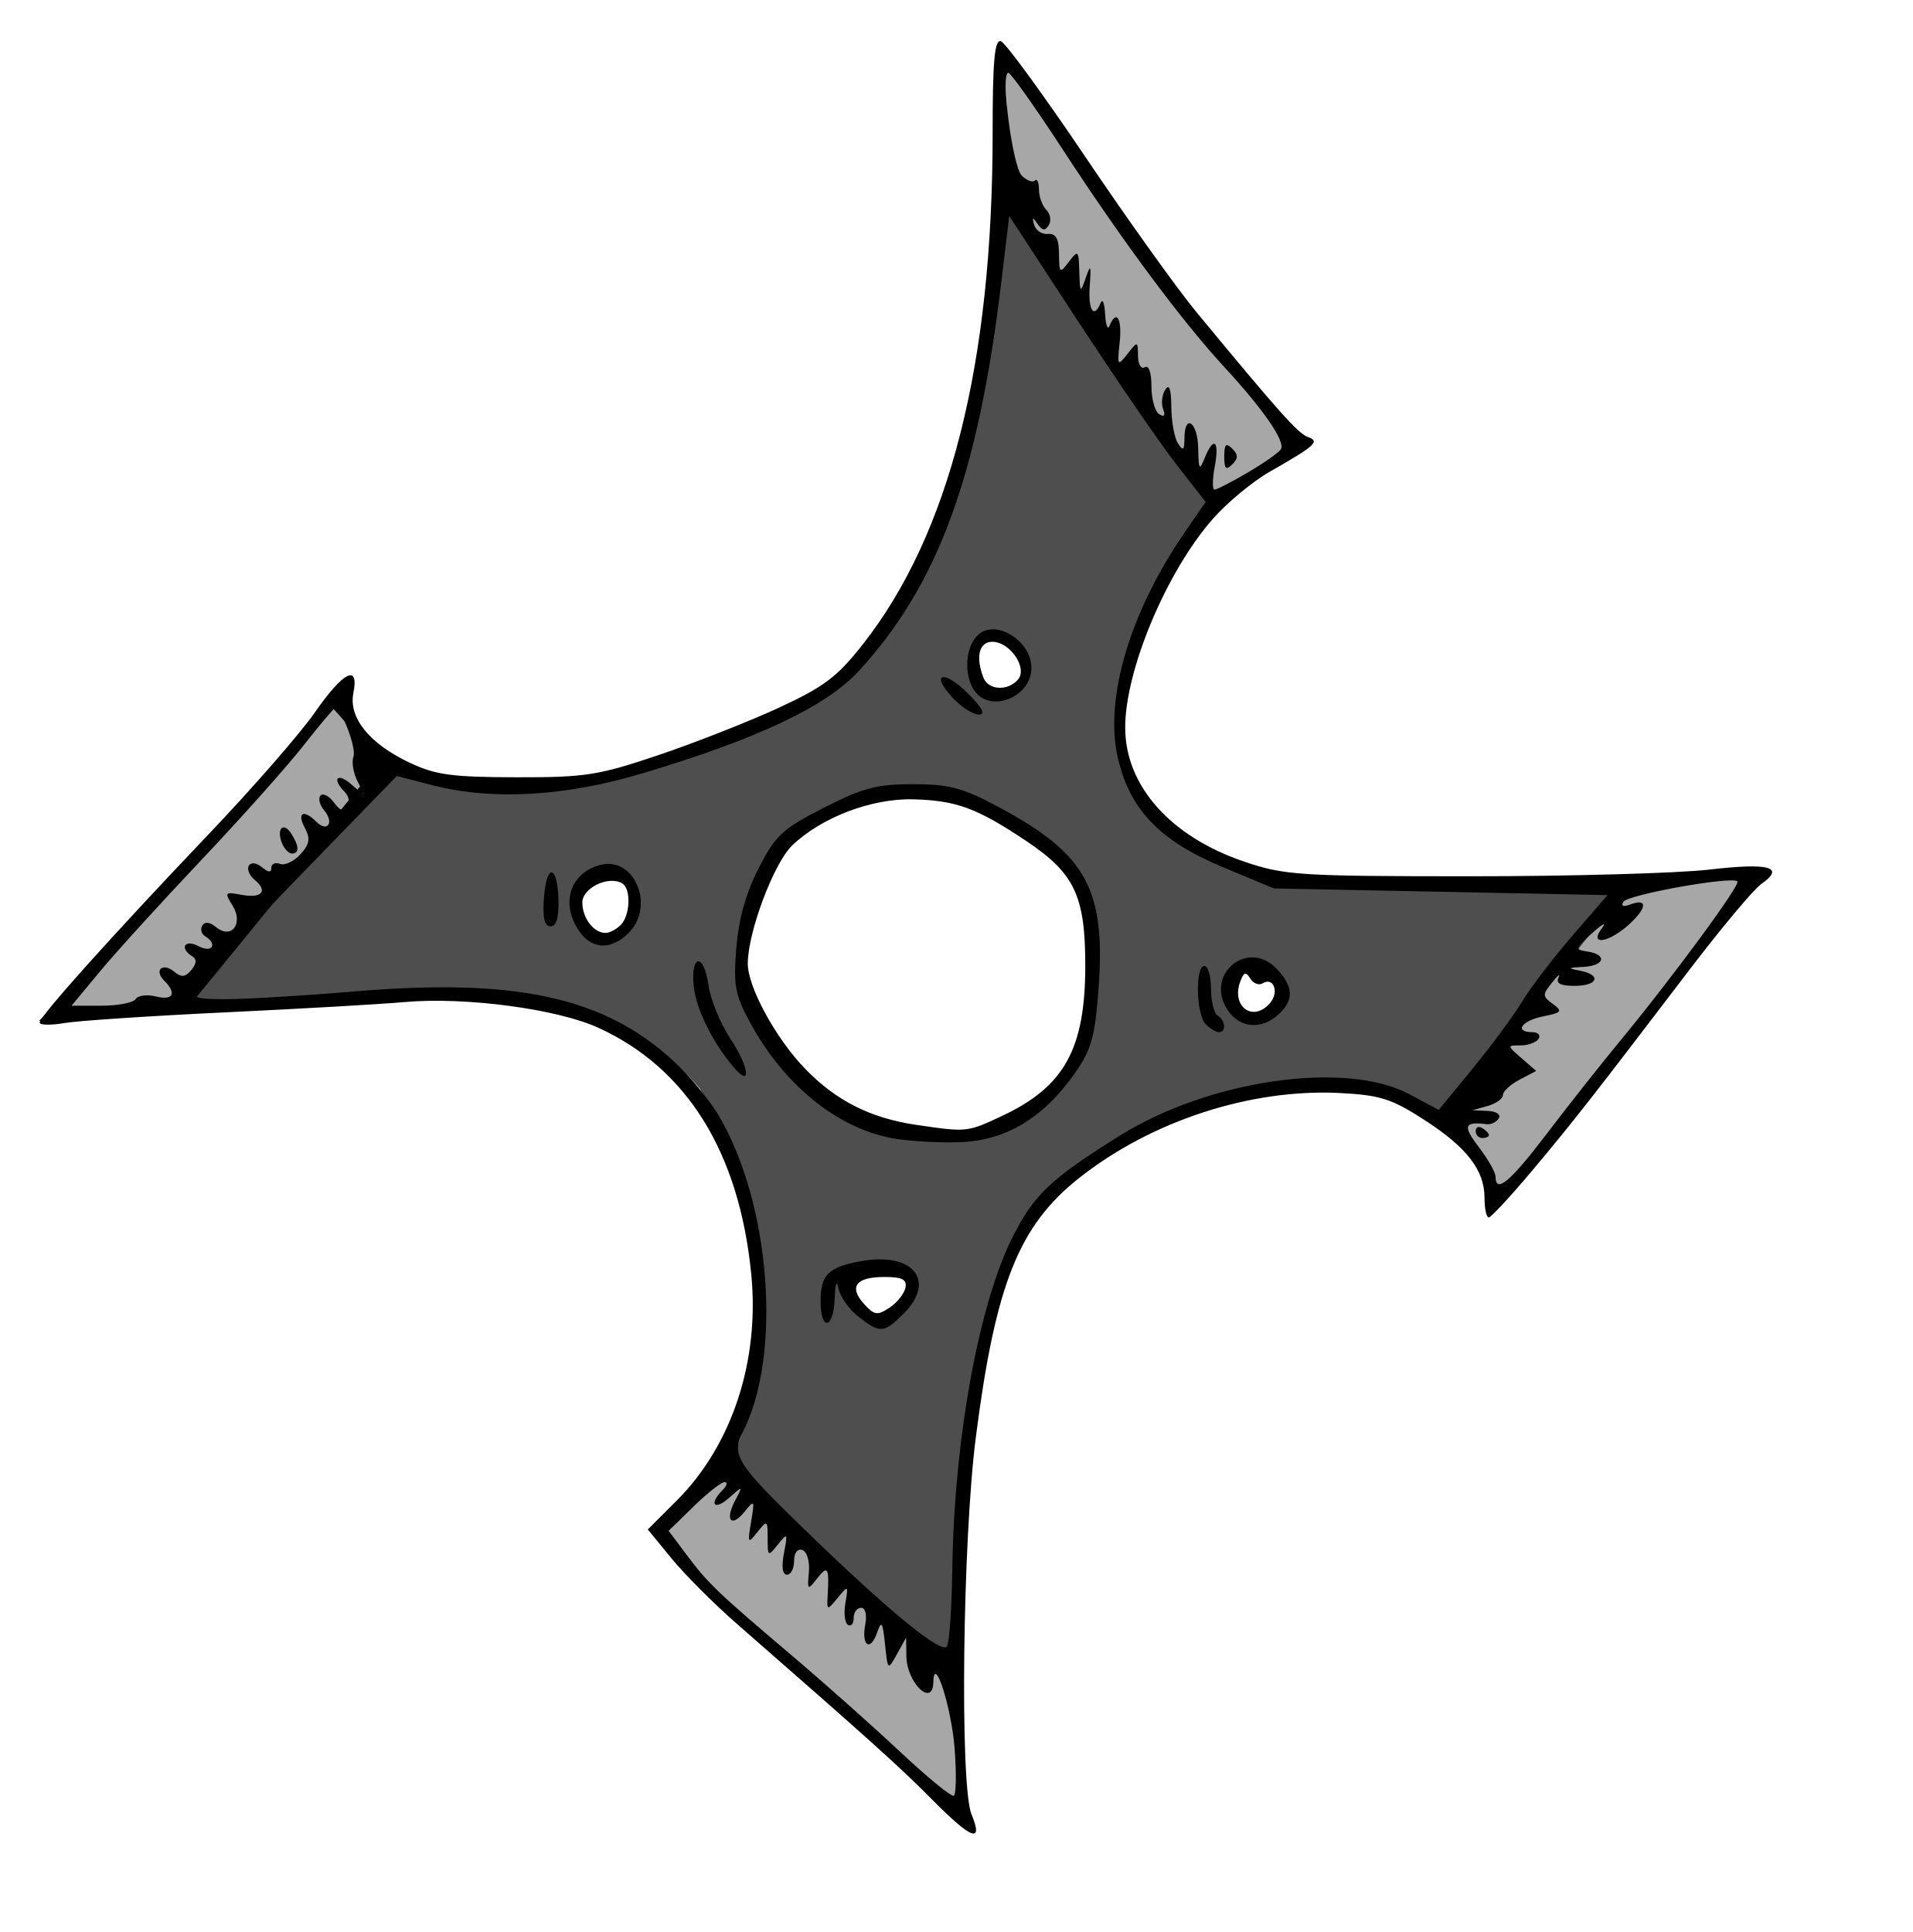
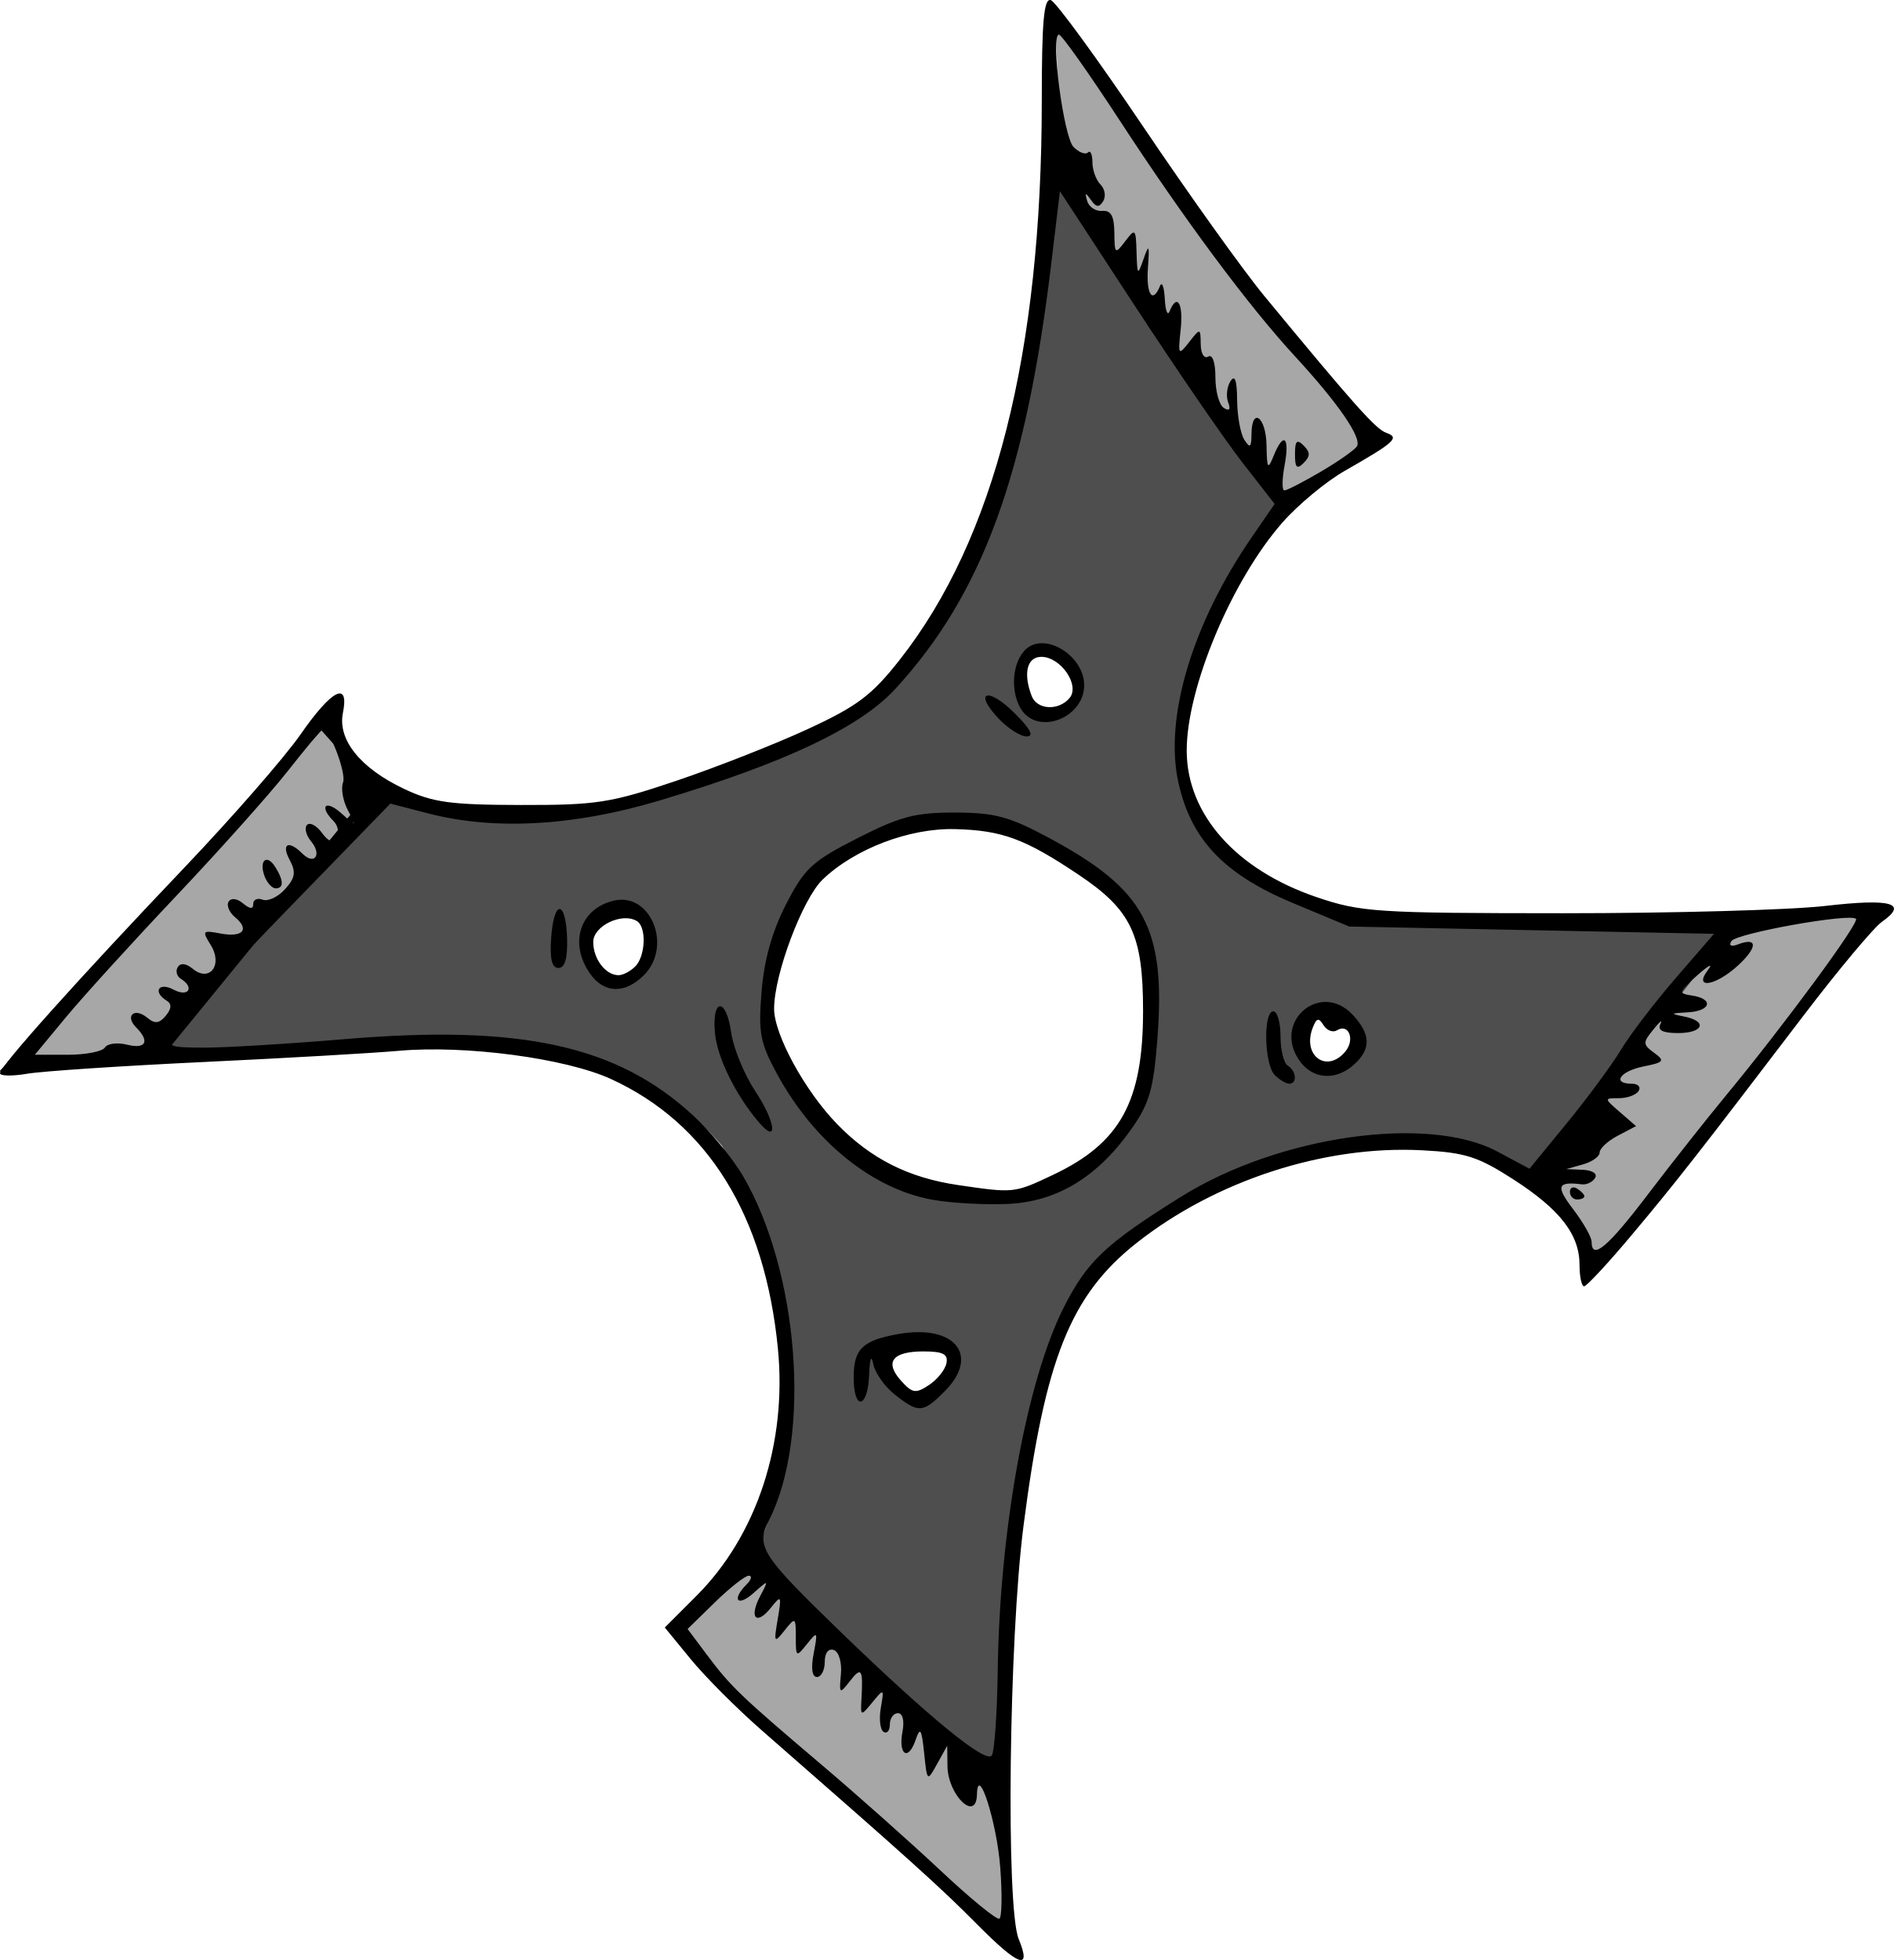
- <svg xmlns="http://www.w3.org/2000/svg" id="svg24714" version="1.1" width="289" height="292">
+ <svg xmlns="http://www.w3.org/2000/svg" id="svg24714" version="1.1" width="496.833" height="514.122">
  <defs id="defs24718" />
-   <path style="fill:#000000" d="m 141,272.126 c -4.966,-5.018 -9.226,-8.855 -29.699,-26.747 -3.41,-2.98 -7.822,-7.398 -9.804,-9.817 l -3.605,-4.4 4.385,-4.385 c 8.337,-8.337 12.532,-21.084 11.249,-34.181 -1.801,-18.379 -9.694,-31.121 -23.073,-37.246 -6.282,-2.876 -20.156,-4.718 -29.339,-3.896 -3.513,0.315 -15.663,1.012 -27,1.549 C 22.776,153.54 11.812,154.269 9.75,154.621 7.688,154.973 6,154.943 6,154.553 c 0,-0.955 10.889,-13.098 25.542,-28.485 6.623,-6.954 13.823,-15.21 16,-18.345 4.333,-6.24 6.756,-7.464 5.855,-2.958 -0.74,3.7 2.416,7.618 8.436,10.474 3.965,1.881 6.399,2.218 16.168,2.237 10.452,0.021 12.411,-0.284 21.5,-3.351 5.5,-1.856 13.666,-5.068 18.148,-7.138 6.869,-3.173 8.87,-4.684 12.752,-9.626 C 143.485,80.701 150,55.031 150,20.126 c 0,-10.981 0.29,-14.2 1.25,-13.892 0.688,0.22 6.425,8.078 12.75,17.461 6.325,9.383 13.868,19.928 16.761,23.433 12.556,15.208 15.407,18.404 16.875,18.92 1.87,0.657 1.176,1.288 -5.788,5.265 -2.558,1.461 -6.413,4.657 -8.565,7.103 -7.018,7.973 -13.275,22.887 -13.25,31.585 0.025,8.764 6.824,16.424 17.932,20.205 6.126,2.085 8.25,2.224 34.034,2.233 15.125,0.005 31.467,-0.45 36.317,-1.011 9.104,-1.054 11.497,-0.385 7.825,2.187 -1.142,0.8 -6.028,6.641 -10.858,12.982 -14.763,19.377 -17.563,22.953 -23.733,30.31 -3.273,3.902 -6.235,7.095 -6.583,7.095 -0.348,0 -0.633,-1.315 -0.633,-2.921 0,-4.221 -2.658,-7.668 -9.137,-11.847 -4.911,-3.168 -6.661,-3.724 -12.696,-4.035 -13.472,-0.693 -28.495,4.198 -39.419,12.833 -9.117,7.207 -12.648,16.052 -15.611,39.112 -2.017,15.693 -2.446,52.731 -0.662,57.072 1.829,4.451 0.02,3.8 -5.808,-2.089 z m 3.254,-7.864 c -0.475,-6.215 -3.113,-14.431 -3.214,-10.012 -0.089,3.883 -4.025,0.089 -4.075,-3.929 l -0.035,-2.821 -1.387,2.5 c -1.386,2.498 -1.387,2.496 -1.805,-1.5 -0.353,-3.38 -0.538,-3.653 -1.191,-1.761 -1.021,2.954 -2.412,2.012 -1.796,-1.215 C 131.034,244.044 130.771,243 130.117,243 129.502,243 129,243.702 129,244.559 c 0,0.857 -0.39,1.318 -0.866,1.024 -0.476,-0.294 -0.649,-1.783 -0.385,-3.309 0.469,-2.704 0.44,-2.723 -1.165,-0.774 -1.621,1.969 -1.644,1.962 -1.505,-0.5 0.232,-4.11 -0.007,-4.476 -1.594,-2.441 -1.444,1.851 -1.502,1.807 -1.25,-0.954 0.148,-1.628 -0.283,-3.087 -0.986,-3.333 -0.74,-0.26 -1.25,0.411 -1.25,1.645 0,1.146 -0.486,2.083 -1.079,2.083 -0.68,0 -0.847,-1.204 -0.453,-3.25 0.591,-3.066 0.539,-3.14 -0.921,-1.309 C 116.06,235.307 116,235.271 116,232.5 c 0,-2.771 -0.06,-2.807 -1.547,-0.941 -1.455,1.825 -1.512,1.732 -0.953,-1.559 0.557,-3.28 0.498,-3.379 -0.943,-1.573 -2.012,2.523 -3.065,1.401 -1.493,-1.591 1.223,-2.328 1.22,-2.33 -0.919,-0.431 -2.226,1.976 -3.062,0.911 -0.946,-1.205 0.66,-0.66 0.791,-1.2 0.292,-1.2 -0.499,0 -2.605,1.657 -4.679,3.683 l -3.771,3.683 2.671,3.567 c 3.3,4.407 4.612,5.665 15.845,15.193 4.945,4.194 12.355,10.784 16.467,14.644 4.112,3.86 7.762,6.846 8.112,6.636 0.35,-0.21 0.403,-3.425 0.119,-7.144 z m -0.345,-27.13 c 0.266,-19.502 3.994,-40.037 9.109,-50.168 3.247,-6.432 5.788,-8.831 16.282,-15.371 13.486,-8.406 34.095,-11.339 43.672,-6.217 l 4.441,2.375 5.17,-6.307 c 2.843,-3.469 6.204,-8.025 7.469,-10.125 1.264,-2.1 4.677,-6.567 7.583,-9.926 l 5.285,-6.108 -25.21,-0.505 -25.21,-0.505 -7.753,-3.232 c -9.537,-3.976 -14.091,-8.751 -15.852,-16.623 -2.003,-8.953 1.88,-21.964 10.138,-33.966 l 3.157,-4.588 -4.428,-5.682 C 175.325,67.057 168.647,57.332 162.92,48.572 l -10.413,-15.928 -1.187,9.928 c -3.501,29.271 -9.527,45.736 -21.532,58.828 -4.921,5.366 -15.294,10.276 -32.712,15.484 -11.763,3.517 -22.758,4.124 -31.877,1.758 l -5.237,-1.359 -14.459,14.883 c -7.952,8.186 -14.935,15.772 -15.516,16.858 -0.99,1.85 -0.723,1.976 4.228,1.989 2.907,0.007 11.648,-0.521 19.426,-1.175 24.365,-2.047 37.653,0.86 48.148,10.534 2.394,2.207 5.486,5.946 6.87,8.308 7.785,13.284 9.524,36.028 3.642,47.646 -1.846,3.646 -1.121,4.777 9.863,15.41 12.311,11.916 20.173,18.336 20.939,17.096 0.364,-0.588 0.726,-5.854 0.806,-11.701 z M 129.702,198.98 c -1.412,-1.111 -2.762,-3.023 -2.999,-4.25 -0.262,-1.357 -0.484,-0.761 -0.567,1.52 -0.169,4.664 -2.136,5.007 -2.136,0.372 0,-3.959 1.189,-5.126 6.127,-6.014 7.868,-1.416 11.402,2.954 6.419,7.937 -2.975,2.975 -3.566,3.013 -6.844,0.435 z m 7.122,-4.35 C 137.073,193.371 136.347,193 133.632,193 c -4.295,0 -5.41,1.483 -3.065,4.075 1.553,1.716 2.013,1.784 3.848,0.568 1.146,-0.76 2.23,-2.115 2.408,-3.012 z m -1.929,-22.593 c -8.318,-1.499 -16.399,-8.036 -21.485,-17.382 -2.34,-4.299 -2.6,-5.682 -2.143,-11.375 0.351,-4.37 1.451,-8.297 3.377,-12.058 2.555,-4.988 3.597,-5.955 9.857,-9.144 5.913,-3.013 8.01,-3.565 13.5,-3.555 5.501,0.01 7.497,0.547 12.987,3.495 13.284,7.132 16.156,12.447 14.994,27.751 -0.529,6.963 -1.094,8.932 -3.582,12.472 -4.693,6.677 -10.322,10.085 -17.143,10.379 -3.165,0.136 -7.828,-0.126 -10.361,-0.582 z M 151.5,168.623 c 9.357,-4.413 12.5,-10.118 12.5,-22.689 0,-10.523 -1.611,-13.931 -8.892,-18.809 -7.452,-4.992 -10.591,-6.15 -17.128,-6.315 -6.282,-0.159 -13.83,2.717 -18.255,6.955 -2.796,2.677 -6.725,13.12 -6.725,17.874 0,3.563 4.251,11.348 8.7,15.933 4.657,4.798 9.873,7.428 16.726,8.434 7.73,1.134 7.736,1.134 13.073,-1.383 z m -40.611,-7.296 c -3.199,-3.747 -5.752,-8.935 -6.066,-12.327 -0.45,-4.86 1.549,-4.978 2.231,-0.132 0.305,2.169 1.795,5.817 3.31,8.107 2.864,4.328 3.252,7.547 0.524,4.352 z M 182.2,154.8 c -1.447,-1.447 -1.614,-8.8 -0.2,-8.8 0.55,0 1,1.548 1,3.441 0,1.893 0.45,3.719 1,4.059 1.193,0.738 1.334,2.5 0.2,2.5 -0.44,0 -1.34,-0.54 -2,-1.2 z m 3.296,-2.165 c -3.52,-5.373 3.087,-10.837 7.466,-6.175 2.522,2.684 2.584,4.735 0.209,6.885 -2.598,2.351 -5.867,2.049 -7.675,-0.71 z m 6.467,-1.091 c 1.359,-1.637 0.465,-3.927 -1.145,-2.932 -0.573,0.354 -1.418,0.037 -1.877,-0.706 -0.667,-1.079 -0.967,-1.004 -1.495,0.372 -1.482,3.862 1.958,6.349 4.517,3.266 z M 87.557,140.777 c -2.941,-4.199 -1.395,-8.965 3.268,-10.076 C 95.952,129.481 99,137 95,141 c -2.623,2.623 -5.511,2.536 -7.443,-0.223 z M 93.8,139.8 c 1.433,-1.433 1.59,-5.441 0.246,-6.272 C 92.009,132.27 88,134.179 88,136.408 88,138.759 89.708,141 91.5,141 c 0.605,0 1.64,-0.54 2.3,-1.2 z m -11.607,-4.05 c 0.385,-5.326 2.048,-5.138 2.197,0.249 0.074,2.686 -0.32,4.003 -1.197,4.002 -0.92,-5.4e-4 -1.216,-1.261 -1,-4.251 z M 144.004,105.504 c -3.52,-3.747 -1.434,-4.396 2.259,-0.703 2.191,2.191 2.709,3.199 1.642,3.199 -0.856,0 -2.612,-1.123 -3.901,-2.496 z m 2.97,-1.553 c -1.497,-2.797 -0.848,-7.014 1.285,-8.35 2.641,-1.653 7.152,1.188 7.566,4.766 0.574,4.961 -6.566,7.853 -8.851,3.584 z m 6.876,-1.269 C 155.309,100.922 152.613,97 149.943,97 c -1.987,0 -2.546,2.266 -1.336,5.418 0.737,1.921 3.741,2.072 5.242,0.264 z m 79.865,68.702 c 3.182,-4.189 8.066,-10.376 10.852,-13.75 8.12,-9.831 18.487,-23.915 17.978,-24.423 -0.82,-0.82 -16.555,1.996 -17.227,3.084 -0.391,0.632 -0.027,0.807 0.921,0.444 2.712,-1.041 2.739,0.378 0.054,2.866 -3.152,2.921 -6.314,3.408 -4.195,0.645 0.738,-0.963 0.076,-0.625 -1.471,0.75 -2.668,2.371 -2.705,2.516 -0.72,2.82 3.045,0.465 2.565,2.157 -0.657,2.317 -2.358,0.117 -2.429,0.198 -0.5,0.57 3.319,0.639 2.735,2.294 -0.809,2.294 -2.118,0 -2.864,-0.384 -2.426,-1.25 0.348,-0.688 -0.091,-0.355 -0.975,0.738 -1.483,1.833 -1.475,2.086 0.103,3.24 1.526,1.116 1.368,1.32 -1.466,1.887 -3.25,0.65 -4.427,2.385 -1.618,2.385 0.857,0 1.281,0.45 0.941,1 -0.34,0.55 -1.56,1 -2.712,1 -2.08,0 -2.079,0.013 0.131,1.93 l 2.225,1.93 -2.519,1.32 c -1.385,0.726 -2.517,1.77 -2.513,2.32 0.003,0.55 -1.033,1.293 -2.303,1.65 l -2.309,0.65 2.309,0.1 c 1.307,0.056 2.034,0.545 1.675,1.126 -0.349,0.565 -1.163,0.961 -1.809,0.882 -3.434,-0.424 -3.669,0.233 -1.225,3.436 1.403,1.839 2.551,3.864 2.551,4.5 0,2.621 2.24,0.744 7.714,-6.46 z M 223,170.941 c 0,-0.582 0.45,-0.781 1,-0.441 0.55,0.34 1,0.816 1,1.059 0,0.243 -0.45,0.441 -1,0.441 -0.55,0 -1,-0.477 -1,-1.059 z M 20.502,150.996 c 0.341,-0.552 1.718,-0.728 3.059,-0.392 2.608,0.654 3.19,-0.453 1.255,-2.388 -1.597,-1.597 -0.229,-2.804 1.526,-1.347 1.067,0.886 1.667,0.823 2.573,-0.268 0.806,-0.972 0.848,-1.629 0.133,-2.071 C 27.058,143.3 27.933,141.894 30,143 c 2.047,1.095 2.952,-0.294 0.984,-1.51 -0.559,-0.345 -0.744,-1.069 -0.411,-1.608 0.379,-0.613 1.149,-0.528 2.059,0.227 2.334,1.937 4.216,-0.522 2.501,-3.268 -1.231,-1.971 -1.146,-2.076 1.299,-1.609 C 39.539,135.826 40.568,134.716 38.5,133 c -0.813,-0.675 -1.218,-1.647 -0.9,-2.162 0.341,-0.552 1.156,-0.456 1.989,0.236 0.97,0.805 1.411,0.83 1.411,0.08 0,-0.6 0.591,-0.864 1.313,-0.587 0.722,0.277 2.108,-0.375 3.08,-1.448 1.413,-1.561 1.543,-2.369 0.652,-4.035 -1.211,-2.262 -0.165,-2.803 1.739,-0.9 1.681,1.681 2.765,0.182 1.217,-1.683 -0.707,-0.852 -0.959,-1.874 -0.561,-2.273 0.398,-0.398 1.319,0.089 2.046,1.084 0.915,1.251 1.541,1.455 2.031,0.661 0.39,-0.631 0.208,-1.648 -0.404,-2.26 -2.054,-2.054 -1.138,-3.045 1.033,-1.118 2.139,1.899 2.142,1.897 0.923,-0.423 -0.672,-1.28 -0.966,-2.996 -0.653,-3.813 C 53.897,113.104 51.59,107 50.635,107 c -0.173,0 -2.346,2.587 -4.83,5.75 -2.484,3.163 -9.419,10.93 -15.41,17.262 -5.992,6.331 -12.849,13.869 -15.238,16.75 L 10.814,152 l 4.534,0 c 2.494,0 4.813,-0.452 5.154,-1.004 z M 42.583,127.357 c -0.837,-2.182 0.274,-3.196 1.456,-1.328 1.183,1.87 1.208,2.971 0.068,2.971 -0.491,0 -1.177,-0.739 -1.524,-1.643 z M 188.571,71.405 c 2.435,-1.427 4.681,-3.005 4.991,-3.507 C 194.276,66.745 190.962,61.927 185.032,55.5 178.584,48.51 169.689,36.54 160.696,22.75 156.482,16.288 152.736,11 152.373,11 c -1.208,0 0.634,14.15 2.023,15.539 0.751,0.751 1.645,1.087 1.985,0.747 0.34,-0.34 0.619,0.266 0.619,1.348 0,1.082 0.501,2.467 1.113,3.08 0.612,0.612 0.781,1.65 0.375,2.307 -0.557,0.902 -0.97,0.862 -1.689,-0.163 -0.768,-1.096 -0.868,-1.069 -0.517,0.143 0.239,0.825 1.173,1.438 2.076,1.361 1.198,-0.101 1.651,0.711 1.674,3 0.03,2.976 0.108,3.038 1.5,1.198 1.385,-1.831 1.474,-1.747 1.568,1.5 0.094,3.237 0.151,3.293 0.97,0.941 0.746,-2.143 0.832,-1.964 0.601,1.25 -0.262,3.65 0.65,5.019 1.667,2.5 0.277,-0.688 0.575,0.1 0.662,1.75 0.087,1.65 0.385,2.438 0.662,1.75 1.035,-2.566 1.923,-1.122 1.536,2.5 -0.38,3.564 -0.322,3.651 1.169,1.75 1.55,-1.976 1.569,-1.972 1.601,0.309 0.018,1.279 0.478,2.033 1.032,1.691 0.594,-0.367 1,0.803 1,2.882 0,1.925 0.526,3.825 1.17,4.223 0.762,0.471 0.969,0.198 0.593,-0.782 -0.318,-0.828 -0.176,-2.139 0.315,-2.914 0.611,-0.965 0.902,-0.149 0.923,2.591 0.017,2.2 0.467,4.675 1,5.5 0.784,1.213 0.972,1.069 0.985,-0.75 0.026,-3.879 2.012,-2.447 2.079,1.5 0.055,3.254 0.183,3.453 0.968,1.5 1.375,-3.42 2.274,-2.688 1.535,1.25 -0.361,1.925 -0.379,3.5 -0.039,3.5 0.339,0 2.61,-1.168 5.045,-2.595 z M 185,69 c 0,-1.867 0.267,-2.133 1.2,-1.2 0.933,0.933 0.933,1.467 0,2.4 -0.933,0.933 -1.2,0.667 -1.2,-1.2 z" id="path24724" />
-   <path style="fill:#000000;fill-opacity:0.693;stroke:none" d="m 152.188,29.062 c -5.68,42.37 -14.891,76.707 -37.75,79.812 C 99.594,114.131 89.539,123.431 60,116.312 l -32.781,35.25 c 26.367,3.731 58.11,-10.69 78.562,13 10.378,18.163 12.733,36.7 4.969,55.688 8.366,11.736 15.921,21.377 33.406,29.688 0.657,-76.903 19.719,-71.61 35.25,-82.75 10.128,-1.117 29.656,-9.094 38.344,2.625 l 28.469,-36.188 c -24.235,-2.679 -52.632,8.369 -71.75,-11.125 -9.116,-9.126 -5.749,-21.577 -0.312,-32.469 2.663,-5.335 7.472,-9.133 8.344,-14.25 z m -1.094,66.875 c 2.192,0.065 2.808,2.545 3.875,4.344 0.195,5.442 -3.245,4.451 -6.344,4.062 -2.13,-3.074 -2.119,-5.613 -0.125,-7.656 0.828,-0.428 1.532,-0.653 2.125,-0.719 0.161,-0.018 0.323,-0.036 0.469,-0.031 z m -10.812,23.938 c 31.212,10.062 23.185,19.39 25.219,28.906 -1.825,19.698 -13.11,23.629 -27.094,23.062 -12.437,-2.631 -21.994,-9.582 -26.281,-24.438 0.627,-22.761 13.418,-26.656 28.156,-27.531 z m -47.438,12.531 c 1.767,0.02 3.17,1.292 3.625,4.312 -5.378,10.887 -8.965,3.689 -9.406,-1.094 1.885,-2.008 4.015,-3.239 5.781,-3.219 z M 190.719,146 c 3.734,2.9 4.061,5.115 1.656,6.781 -7.054,3.497 -9.75,-6.911 -1.656,-6.781 z m -62.181,47.179 c 9.107,-5.048 13.299,4.143 3.931,6.04 -1.183,-1.702 -5.524,-1.561 -3.931,-6.04 z" id="path24726" />
-   <path style="fill:#000000;stroke:#000000;stroke-width:1px;stroke-linecap:butt;stroke-linejoin:miter;stroke-opacity:1;fill-opacity:0.347" d="m 7.114,153.733 20.725,-1.547 30.314,-37.119 -7.733,-8.661 z" id="path25236" />
-   <path style="fill:#000000;fill-opacity:0.347;stroke:none" d="m 151.877,9.589 0.928,21.034 30.314,45.161 13.919,-8.97 C 181.984,52.209 166.931,30.561 151.877,9.589 z" id="path25238" />
-   <path style="fill:#000000;stroke:none;stroke-width:1px;stroke-linecap:butt;stroke-linejoin:miter;stroke-opacity:1;fill-opacity:0.347" d="m 245.292,133.318 20.106,-1.856 -38.975,50.729 -8.042,-14.229 z" id="path25240" />
-   <path style="fill:#000000;fill-opacity:0.347;stroke:none" d="m 100.066,230.6 9.744,-8.816 34.025,30.778 2.011,22.735 c -15.29,-14.895 -36.366,-29.019 -45.78,-44.697 z" id="path25242" />
+   <path style="fill:#000000" d="m 256.206,504.652 c -9.425,-9.524 -17.509,-16.804 -56.364,-50.762 -6.471,-5.655 -14.844,-14.039 -18.607,-18.632 l -6.842,-8.35 8.322,-8.322 c 15.821,-15.821 23.783,-40.015 21.348,-64.868 -3.418,-34.881 -18.398,-59.062 -43.788,-70.686 -11.922,-5.458 -38.252,-8.954 -55.681,-7.394 -6.667,0.597 -29.725,1.92 -51.241,2.94 -21.516,1.02 -42.322,2.402 -46.237,3.071 C 3.203,282.318 0,282.26 0,281.52 c 0,-1.812 20.665,-24.858 48.474,-54.059 12.569,-13.198 26.234,-28.865 30.365,-34.815 8.223,-11.842 12.822,-14.166 11.112,-5.614 -1.404,7.021 4.585,14.457 16.009,19.877 7.525,3.57 12.144,4.209 30.683,4.246 19.836,0.04 23.555,-0.54 40.803,-6.359 10.438,-3.522 25.936,-9.618 34.441,-13.547 13.036,-6.023 16.834,-8.89 24.201,-18.269 24.835,-31.619 37.199,-80.337 37.199,-146.579 0,-20.841 0.55,-26.949 2.372,-26.365 1.305,0.418 12.194,15.33 24.197,33.137 12.004,17.807 26.318,37.819 31.81,44.471 23.83,28.863 29.239,34.927 32.026,35.906 3.548,1.247 2.232,2.444 -10.984,9.992 -4.855,2.773 -12.17,8.839 -16.256,13.481 -13.32,15.132 -25.193,43.436 -25.145,59.942 0.048,16.632 12.95,31.169 34.032,38.345 11.626,3.957 15.656,4.222 64.59,4.238 28.705,0.009 59.72,-0.854 68.922,-1.919 17.279,-2 21.819,-0.731 14.85,4.151 -2.167,1.518 -11.44,12.604 -20.607,24.637 -28.017,36.773 -33.331,43.56 -45.042,57.523 -6.211,7.406 -11.834,13.465 -12.494,13.465 -0.66,0 -1.201,-2.495 -1.201,-5.544 0,-8.01 -5.045,-14.552 -17.34,-22.483 -9.32,-6.012 -12.642,-7.068 -24.095,-7.657 -25.567,-1.315 -54.078,7.967 -74.81,24.355 -17.303,13.677 -24.003,30.463 -29.627,74.228 -3.827,29.783 -4.643,100.074 -1.256,108.313 3.472,8.447 0.038,7.212 -11.022,-3.964 z m 6.176,-14.925 c -0.902,-11.796 -5.908,-27.388 -6.1,-19 -0.169,7.369 -7.639,0.168 -7.735,-7.456 l -0.067,-5.355 -2.632,4.745 c -2.63,4.74 -2.633,4.738 -3.425,-2.847 -0.67,-6.414 -1.021,-6.932 -2.261,-3.343 -1.937,5.605 -4.578,3.818 -3.408,-2.306 0.537,-2.808 0.039,-4.79 -1.203,-4.79 -1.165,0 -2.119,1.331 -2.119,2.959 0,1.627 -0.739,2.502 -1.643,1.943 -0.904,-0.559 -1.232,-3.385 -0.73,-6.28 0.89,-5.131 0.834,-5.168 -2.21,-1.469 -3.076,3.737 -3.12,3.723 -2.856,-0.949 0.441,-7.799 -0.013,-8.495 -3.025,-4.633 -2.74,3.513 -2.85,3.43 -2.372,-1.81 0.282,-3.089 -0.538,-5.858 -1.871,-6.326 -1.405,-0.492 -2.372,0.781 -2.372,3.122 0,2.175 -0.922,3.954 -2.049,3.954 -1.29,0 -1.608,-2.284 -0.859,-6.168 1.122,-5.819 1.023,-5.959 -1.747,-2.484 -2.823,3.541 -2.936,3.472 -2.936,-1.786 0,-5.258 -0.113,-5.328 -2.936,-1.786 -2.761,3.464 -2.869,3.288 -1.808,-2.958 1.057,-6.225 0.945,-6.413 -1.789,-2.985 -3.819,4.788 -5.816,2.66 -2.833,-3.02 2.321,-4.419 2.315,-4.422 -1.744,-0.817 -4.224,3.751 -5.81,1.729 -1.794,-2.287 1.253,-1.253 1.502,-2.277 0.554,-2.277 -0.948,0 -4.944,3.145 -8.88,6.989 l -7.158,6.989 5.069,6.77 c 6.263,8.364 8.753,10.751 30.07,28.834 9.384,7.96 23.447,20.466 31.251,27.791 7.804,7.325 14.732,12.992 15.395,12.593 0.664,-0.399 0.765,-6.5 0.225,-13.558 z m -0.654,-51.488 c 0.505,-37.011 7.581,-75.982 17.287,-95.21 6.162,-12.206 10.985,-16.76 30.899,-29.172 25.595,-15.953 64.706,-21.52 82.881,-11.799 l 8.428,4.508 9.812,-11.97 c 5.396,-6.584 11.775,-15.231 14.175,-19.216 2.4,-3.985 8.876,-12.462 14.392,-18.838 l 10.029,-11.592 -47.844,-0.958 -47.844,-0.958 -14.714,-6.134 c -18.099,-7.545 -26.741,-16.608 -30.085,-31.548 -3.802,-16.99 3.568,-41.684 19.24,-64.462 l 5.991,-8.707 -8.404,-10.784 c -4.622,-5.931 -17.297,-24.387 -28.166,-41.013 L 278.044,50.158 275.79,69 C 269.147,124.551 257.709,155.799 234.926,180.644 c -9.339,10.184 -29.025,19.502 -62.081,29.385 -22.325,6.675 -43.191,7.826 -60.496,3.337 l -9.939,-2.578 -27.44,28.246 c -15.092,15.535 -28.343,29.933 -29.447,31.994 -1.879,3.512 -1.373,3.75 8.024,3.774 5.517,0.013 22.107,-0.989 36.866,-2.229 46.241,-3.885 71.459,1.632 91.376,19.991 4.544,4.188 10.411,11.283 13.039,15.767 14.775,25.212 18.074,68.375 6.912,90.423 -3.503,6.919 -2.128,9.067 18.719,29.245 23.364,22.615 38.285,34.798 39.739,32.446 0.69,-1.117 1.379,-11.11 1.53,-22.207 z m -26.964,-72.404 c -2.68,-2.108 -5.241,-5.738 -5.691,-8.066 -0.497,-2.575 -0.919,-1.445 -1.076,2.885 -0.321,8.852 -4.054,9.502 -4.054,0.707 0,-7.513 2.256,-9.728 11.627,-11.414 14.932,-2.687 21.639,5.606 12.182,15.063 -5.646,5.646 -6.768,5.717 -12.988,0.825 z m 13.515,-8.255 c 0.474,-2.39 -0.904,-3.094 -6.056,-3.094 -8.151,0 -10.268,2.814 -5.816,7.733 2.947,3.256 3.821,3.385 7.303,1.077 2.176,-1.442 4.232,-4.014 4.569,-5.716 z m -3.661,-42.878 c -15.787,-2.845 -31.122,-15.251 -40.775,-32.988 -4.44,-8.158 -4.935,-10.784 -4.068,-21.587 0.666,-8.294 2.753,-15.747 6.41,-22.885 4.849,-9.466 6.827,-11.301 18.707,-17.355 11.221,-5.718 15.201,-6.766 25.621,-6.747 10.44,0.019 14.228,1.038 24.647,6.632 25.211,13.536 30.661,23.622 28.456,52.667 -1.003,13.215 -2.077,16.952 -6.799,23.67 -8.907,12.672 -19.589,19.14 -32.535,19.697 -6.007,0.259 -14.856,-0.239 -19.663,-1.105 z m 31.515,-6.48 c 17.758,-8.374 23.723,-19.201 23.723,-43.06 0,-19.971 -3.057,-26.438 -16.875,-35.695 -14.142,-9.474 -20.1,-11.671 -32.505,-11.984 -11.921,-0.301 -26.247,5.157 -34.645,13.199 -5.306,5.081 -12.763,24.9 -12.763,33.921 0,6.763 8.068,21.537 16.512,30.238 8.837,9.106 18.736,14.098 31.744,16.007 14.67,2.153 14.681,2.152 24.811,-2.625 z m -77.072,-13.846 c -6.071,-7.112 -10.916,-16.956 -11.511,-23.394 -0.853,-9.223 2.94,-9.447 4.234,-0.25 0.579,4.116 3.406,11.039 6.282,15.385 5.436,8.214 6.172,14.322 0.995,8.258 z m 135.335,-12.387 c -2.746,-2.746 -3.063,-16.701 -0.38,-16.701 1.044,0 1.898,2.939 1.898,6.53 0,3.592 0.854,7.058 1.898,7.703 2.265,1.4 2.533,4.745 0.38,4.745 -0.835,0 -2.543,-1.025 -3.796,-2.277 z m 6.256,-4.109 c -6.681,-10.196 5.858,-20.566 14.169,-11.719 4.786,5.094 4.904,8.986 0.396,13.066 -4.93,4.462 -11.135,3.888 -14.565,-1.348 z m 12.274,-2.071 c 2.579,-3.107 0.883,-7.452 -2.172,-5.564 -1.088,0.673 -2.691,0.07 -3.562,-1.339 -1.265,-2.047 -1.836,-1.905 -2.838,0.706 -2.813,7.329 3.716,12.05 8.572,6.198 z M 154.78,255.377 c -5.582,-7.969 -2.648,-17.014 6.201,-19.122 9.731,-2.317 15.517,11.952 7.925,19.544 -4.977,4.977 -10.459,4.814 -14.126,-0.422 z m 11.849,-1.855 c 2.72,-2.72 3.018,-10.326 0.467,-11.902 -3.865,-2.389 -11.474,1.235 -11.474,5.466 0,4.461 3.242,8.714 6.642,8.714 1.148,0 3.112,-1.025 4.365,-2.277 z m -22.029,-7.686 c 0.731,-10.108 3.887,-9.751 4.169,0.472 0.141,5.098 -0.606,7.596 -2.272,7.595 -1.745,-0.001 -2.308,-2.394 -1.898,-8.067 z m 117.307,-57.402 c -6.681,-7.112 -2.722,-8.343 4.287,-1.334 4.159,4.159 5.14,6.071 3.117,6.071 -1.625,0 -4.956,-2.132 -7.404,-4.737 z m 5.636,-2.948 c -2.841,-5.309 -1.61,-13.312 2.439,-15.846 5.013,-3.138 13.573,2.254 14.359,9.045 1.09,9.416 -12.462,14.903 -16.798,6.801 z m 13.049,-2.408 c 2.771,-3.339 -2.346,-10.783 -7.412,-10.783 -3.772,0 -4.832,4.3 -2.536,10.283 1.399,3.646 7.1,3.933 9.949,0.5 z m 151.569,130.385 c 6.039,-7.949 15.307,-19.692 20.596,-26.095 15.409,-18.658 35.084,-45.386 34.12,-46.35 -1.557,-1.557 -31.418,3.788 -32.694,5.853 -0.741,1.199 -0.051,1.532 1.747,0.842 5.148,-1.975 5.198,0.717 0.103,5.439 -5.983,5.544 -11.982,6.467 -7.961,1.224 1.401,-1.827 0.145,-1.186 -2.791,1.423 -5.063,4.5 -5.134,4.776 -1.366,5.351 5.778,0.882 4.867,4.094 -1.247,4.397 -4.475,0.222 -4.61,0.376 -0.949,1.081 6.298,1.213 5.19,4.354 -1.535,4.354 -4.02,0 -5.436,-0.73 -4.604,-2.372 0.661,-1.305 -0.172,-0.674 -1.851,1.401 -2.814,3.479 -2.799,3.959 0.195,6.148 2.897,2.118 2.596,2.505 -2.781,3.581 -6.168,1.234 -8.402,4.527 -3.071,4.527 1.627,0 2.431,0.854 1.786,1.898 -0.645,1.044 -2.961,1.898 -5.147,1.898 -3.947,0 -3.946,0.025 0.249,3.663 l 4.223,3.663 -4.781,2.505 c -2.629,1.378 -4.776,3.359 -4.77,4.403 0.006,1.044 -1.961,2.453 -4.371,3.132 l -4.382,1.234 4.382,0.189 c 2.48,0.107 3.86,1.035 3.178,2.137 -0.662,1.071 -2.207,1.824 -3.433,1.673 -6.518,-0.805 -6.962,0.443 -2.326,6.522 2.663,3.491 4.841,7.334 4.841,8.54 0,4.973 4.252,1.413 14.64,-12.26 z m -20.333,-0.841 c 0,-1.105 0.854,-1.482 1.898,-0.837 1.044,0.645 1.898,1.55 1.898,2.01 0,0.46 -0.854,0.837 -1.898,0.837 -1.044,0 -1.898,-0.904 -1.898,-2.01 z M 27.523,274.77 c 0.647,-1.048 3.26,-1.382 5.805,-0.743 4.949,1.242 6.054,-0.861 2.382,-4.532 -3.03,-3.03 -0.434,-5.321 2.897,-2.556 2.026,1.681 3.163,1.562 4.883,-0.51 1.53,-1.844 1.61,-3.092 0.252,-3.931 -3.778,-2.335 -2.118,-5.004 1.806,-2.904 3.885,2.079 5.602,-0.557 1.867,-2.866 -1.061,-0.656 -1.412,-2.029 -0.78,-3.051 0.719,-1.163 2.181,-1.002 3.907,0.43 4.43,3.676 8.002,-0.991 4.747,-6.203 -2.336,-3.74 -2.174,-3.941 2.465,-3.054 5.898,1.127 7.85,-0.979 3.926,-4.235 -1.543,-1.28 -2.311,-3.127 -1.708,-4.103 0.648,-1.048 2.194,-0.865 3.775,0.447 1.841,1.528 2.678,1.576 2.678,0.152 0,-1.139 1.121,-1.64 2.492,-1.114 1.371,0.526 4.001,-0.711 5.845,-2.748 2.681,-2.963 2.929,-4.496 1.237,-7.658 -2.298,-4.293 -0.313,-5.32 3.3,-1.708 3.191,3.191 5.247,0.345 2.309,-3.195 -1.341,-1.616 -1.82,-3.557 -1.064,-4.313 0.756,-0.756 2.504,0.17 3.884,2.057 1.736,2.375 2.924,2.761 3.855,1.255 0.74,-1.197 0.395,-3.127 -0.767,-4.289 -3.898,-3.898 -2.16,-5.78 1.96,-2.122 4.058,3.604 4.064,3.601 1.752,-0.803 -1.276,-2.43 -1.833,-5.687 -1.238,-7.237 0.914,-2.381 -3.465,-13.965 -5.278,-13.965 -0.328,0 -4.452,4.911 -9.166,10.912 -4.714,6.002 -17.875,20.744 -29.246,32.759 -11.372,12.016 -24.385,26.321 -28.918,31.788 l -8.242,9.942 8.605,0 c 4.733,0 9.135,-0.857 9.782,-1.905 z m 41.906,-44.863 c -1.589,-4.14 0.521,-6.065 2.762,-2.52 2.244,3.549 2.292,5.638 0.129,5.638 -0.932,0 -2.233,-1.403 -2.891,-3.118 z M 346.488,123.721 c 4.622,-2.708 8.884,-5.703 9.473,-6.655 1.353,-2.19 -4.937,-11.332 -16.189,-23.53 C 327.534,80.269 310.653,57.553 293.586,31.382 285.588,19.117 278.479,9.083 277.79,9.083 c -2.293,0 1.203,26.854 3.839,29.49 1.426,1.426 3.121,2.064 3.767,1.417 0.646,-0.646 1.175,0.505 1.175,2.558 0,2.053 0.95,4.683 2.112,5.844 1.162,1.162 1.482,3.132 0.712,4.378 -1.058,1.712 -1.842,1.636 -3.205,-0.309 -1.458,-2.08 -1.647,-2.028 -0.982,0.272 0.453,1.566 2.226,2.728 3.94,2.583 2.273,-0.192 3.133,1.348 3.177,5.693 0.057,5.649 0.205,5.766 2.847,2.273 2.629,-3.476 2.797,-3.315 2.976,2.847 0.178,6.143 0.287,6.249 1.842,1.786 1.416,-4.066 1.579,-3.727 1.141,2.372 -0.498,6.926 1.234,9.524 3.163,4.745 0.526,-1.305 1.092,0.19 1.257,3.321 0.165,3.131 0.73,4.626 1.257,3.321 1.965,-4.87 3.649,-2.13 2.916,4.745 -0.721,6.765 -0.611,6.929 2.219,3.321 2.941,-3.75 2.978,-3.743 3.038,0.586 0.033,2.427 0.907,3.859 1.958,3.209 1.127,-0.697 1.898,1.524 1.898,5.469 0,3.653 0.999,7.26 2.22,8.015 1.446,0.894 1.838,0.376 1.125,-1.483 -0.603,-1.571 -0.334,-4.059 0.597,-5.53 1.16,-1.832 1.711,-0.282 1.751,4.917 0.032,4.175 0.886,8.872 1.898,10.438 1.488,2.302 1.845,2.03 1.869,-1.423 0.05,-7.362 3.818,-4.643 3.945,2.847 0.104,6.176 0.347,6.552 1.837,2.847 2.609,-6.49 4.315,-5.101 2.913,2.372 -0.685,3.653 -0.719,6.642 -0.075,6.642 0.644,0 4.953,-2.216 9.574,-4.924 z m -6.778,-4.565 c 0,-3.543 0.506,-4.049 2.277,-2.277 1.771,1.771 1.771,2.783 0,4.555 -1.771,1.771 -2.277,1.265 -2.277,-2.277 z" id="path24724" />
+   <path style="fill:#000000;fill-opacity:0.693;stroke:none" d="m 277.438,43.362 c -10.78,80.411 -28.261,145.577 -71.643,151.47 -28.17,9.976 -47.254,27.625 -103.313,14.115 l -62.213,66.898 c 50.04,7.081 110.281,-20.289 149.097,24.672 19.695,34.469 24.164,69.651 9.43,105.685 15.878,22.273 30.214,40.569 63.399,56.342 1.246,-145.947 37.422,-135.903 66.898,-157.045 19.222,-2.121 56.282,-17.259 72.77,4.982 l 54.029,-68.677 c -45.994,-5.083 -99.887,15.884 -136.169,-21.113 -17.3,-17.319 -10.911,-40.949 -0.593,-61.62 5.054,-10.125 14.18,-17.333 15.835,-27.044 z m -2.076,126.917 c 4.159,0.124 5.328,4.831 7.354,8.244 0.369,10.328 -6.157,8.448 -12.039,7.71 -4.042,-5.834 -4.022,-10.653 -0.237,-14.53 1.571,-0.813 2.907,-1.238 4.033,-1.364 0.305,-0.034 0.612,-0.068 0.89,-0.059 z m -20.52,45.429 c 59.235,19.095 44.001,36.799 47.861,54.859 -3.463,37.383 -24.881,44.843 -51.419,43.768 -23.603,-4.993 -41.74,-18.186 -49.877,-46.378 1.19,-43.197 25.465,-50.589 53.435,-52.249 z m -90.028,23.782 c 3.353,0.038 6.017,2.452 6.88,8.184 -10.207,20.661 -17.014,7.002 -17.851,-2.076 3.577,-3.811 7.619,-6.147 10.972,-6.109 z m 185.749,25.799 c 7.087,5.503 7.707,9.707 3.143,12.87 -13.388,6.638 -18.505,-13.116 -3.143,-12.87 z m -118.009,89.537 c 17.283,-9.579 25.24,7.863 7.461,11.462 -2.245,-3.231 -10.484,-2.963 -7.461,-11.462 z" id="path24726" />
+   <path style="fill:#000000;fill-opacity:0.347;stroke:#000000;stroke-width:1.898px;stroke-linecap:butt;stroke-linejoin:miter;stroke-opacity:1" d="M 2.115,279.964 41.446,277.029 98.976,206.585 84.3,190.147 z" id="path25236" />
+   <path style="fill:#000000;fill-opacity:0.347;stroke:none" d="m 276.849,6.405 1.761,39.919 57.53,85.707 26.417,-17.024 C 333.987,87.29 305.418,46.206 276.849,6.405 z" id="path25238" />
+   <path style="fill:#000000;fill-opacity:0.347;stroke:none" d="m 454.134,241.22 38.157,-3.522 -73.967,96.274 -15.263,-27.004 z" id="path25240" />
+   <path style="fill:#000000;fill-opacity:0.347;stroke:none" d="m 178.52,425.843 18.492,-16.731 64.574,58.41 3.816,43.147 c -29.018,-28.268 -69.016,-55.072 -86.882,-84.827 z" id="path25242" />
</svg>
